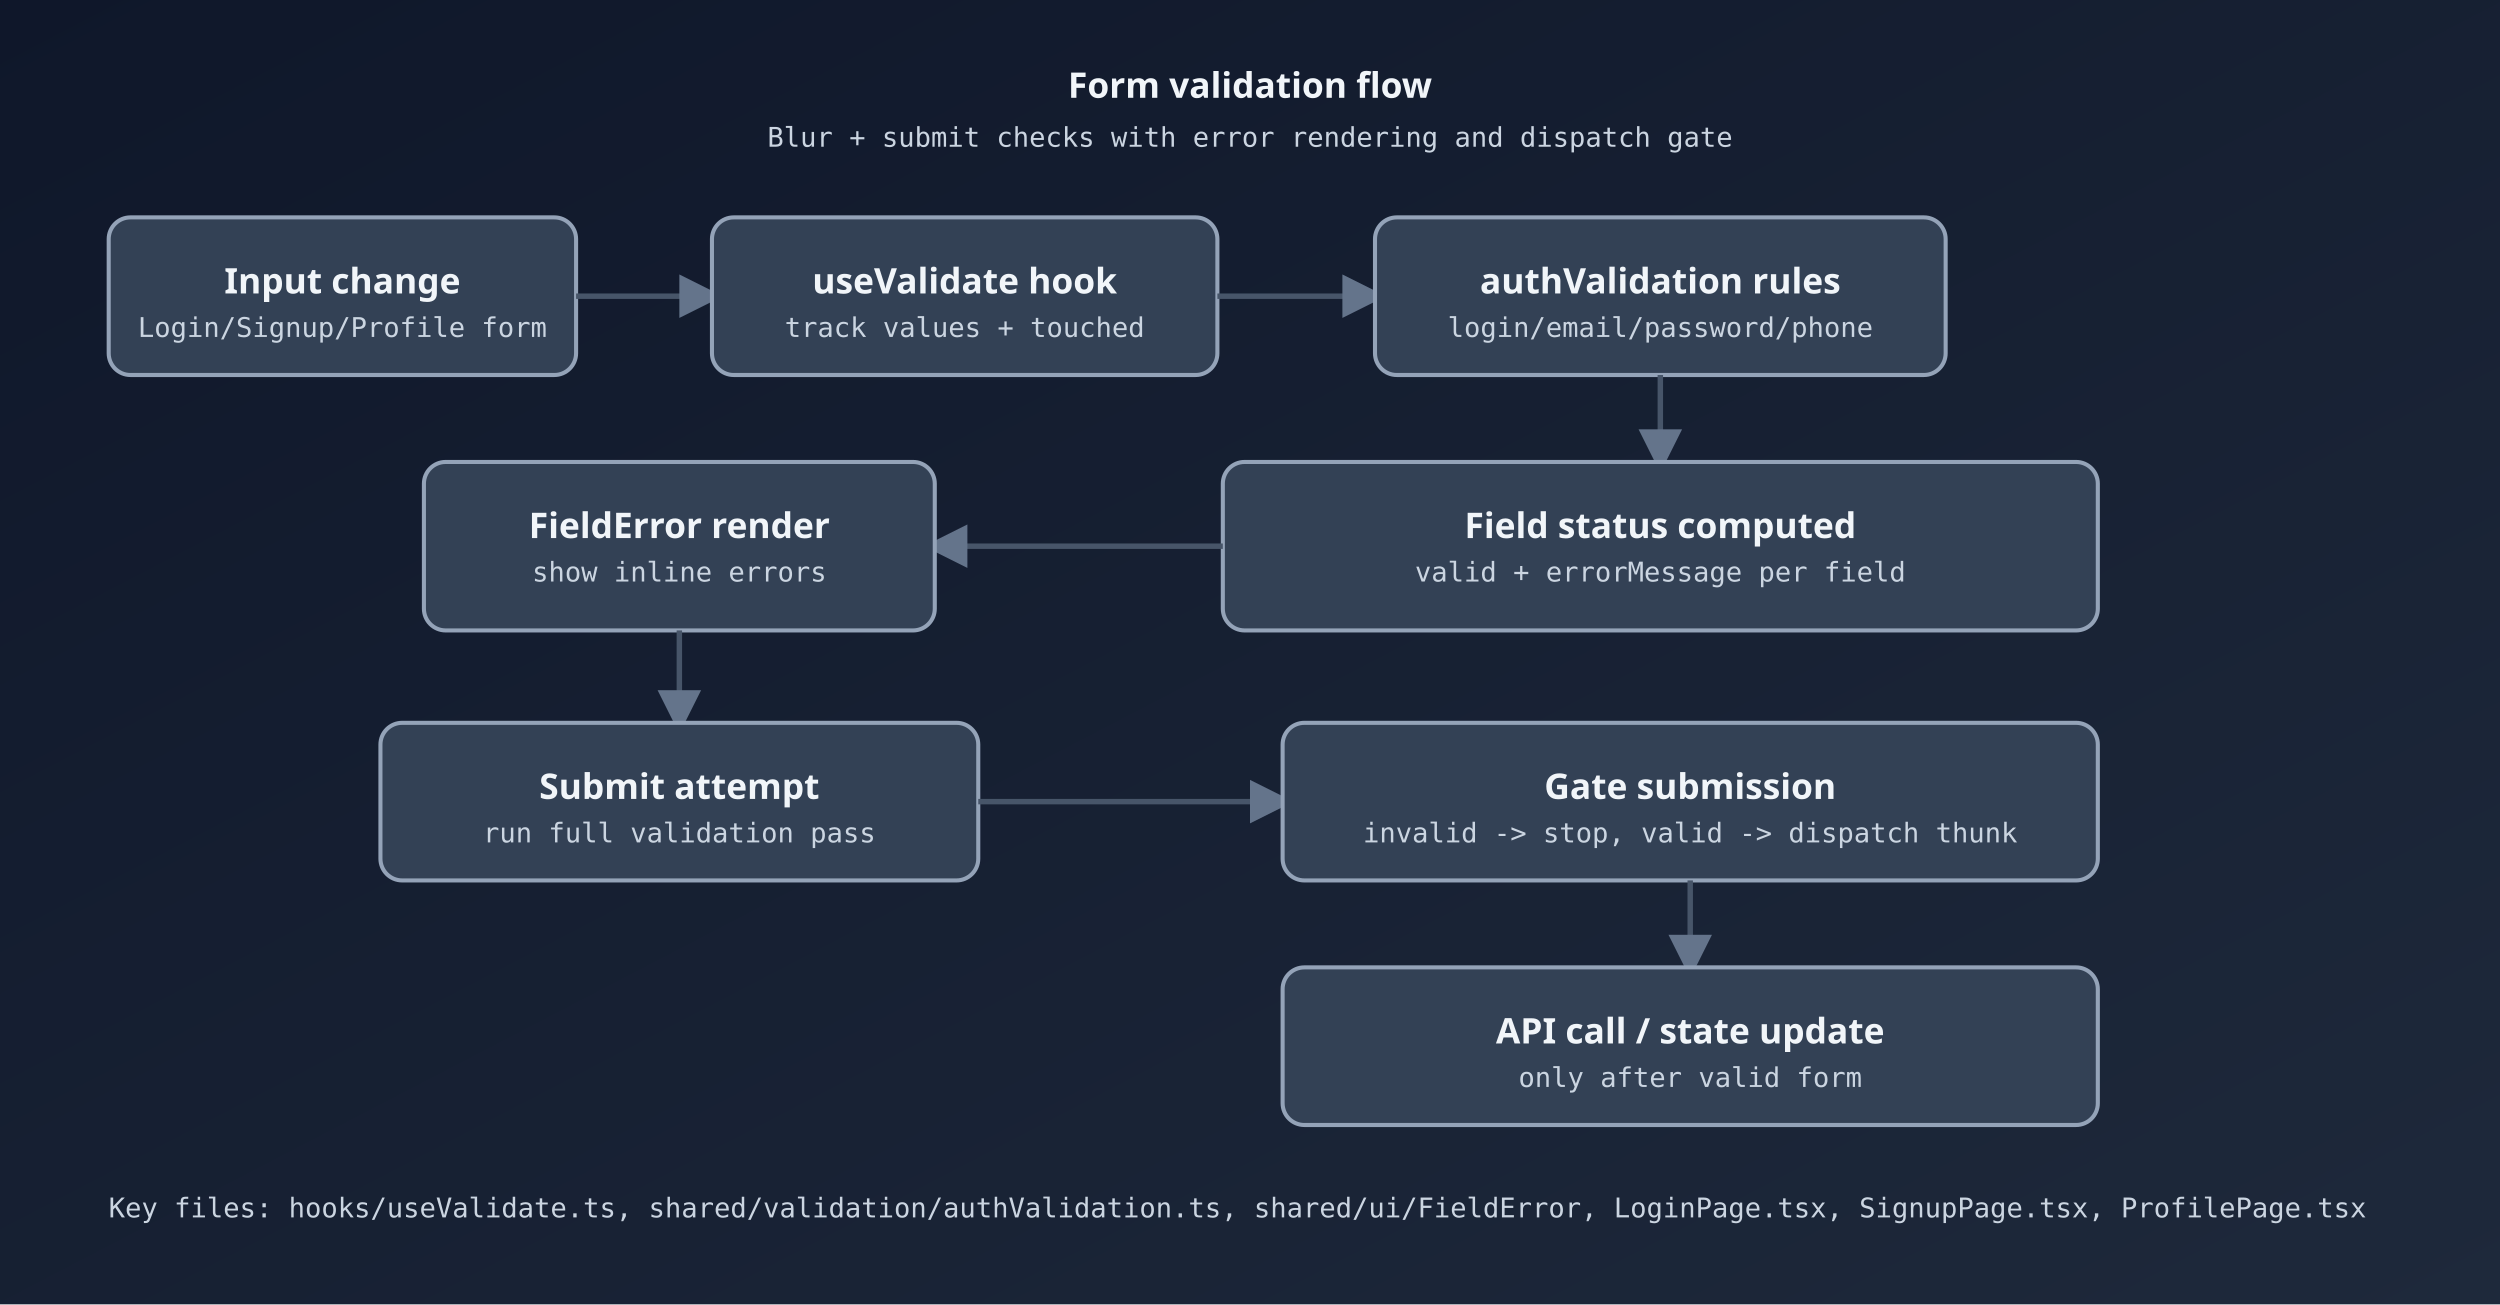
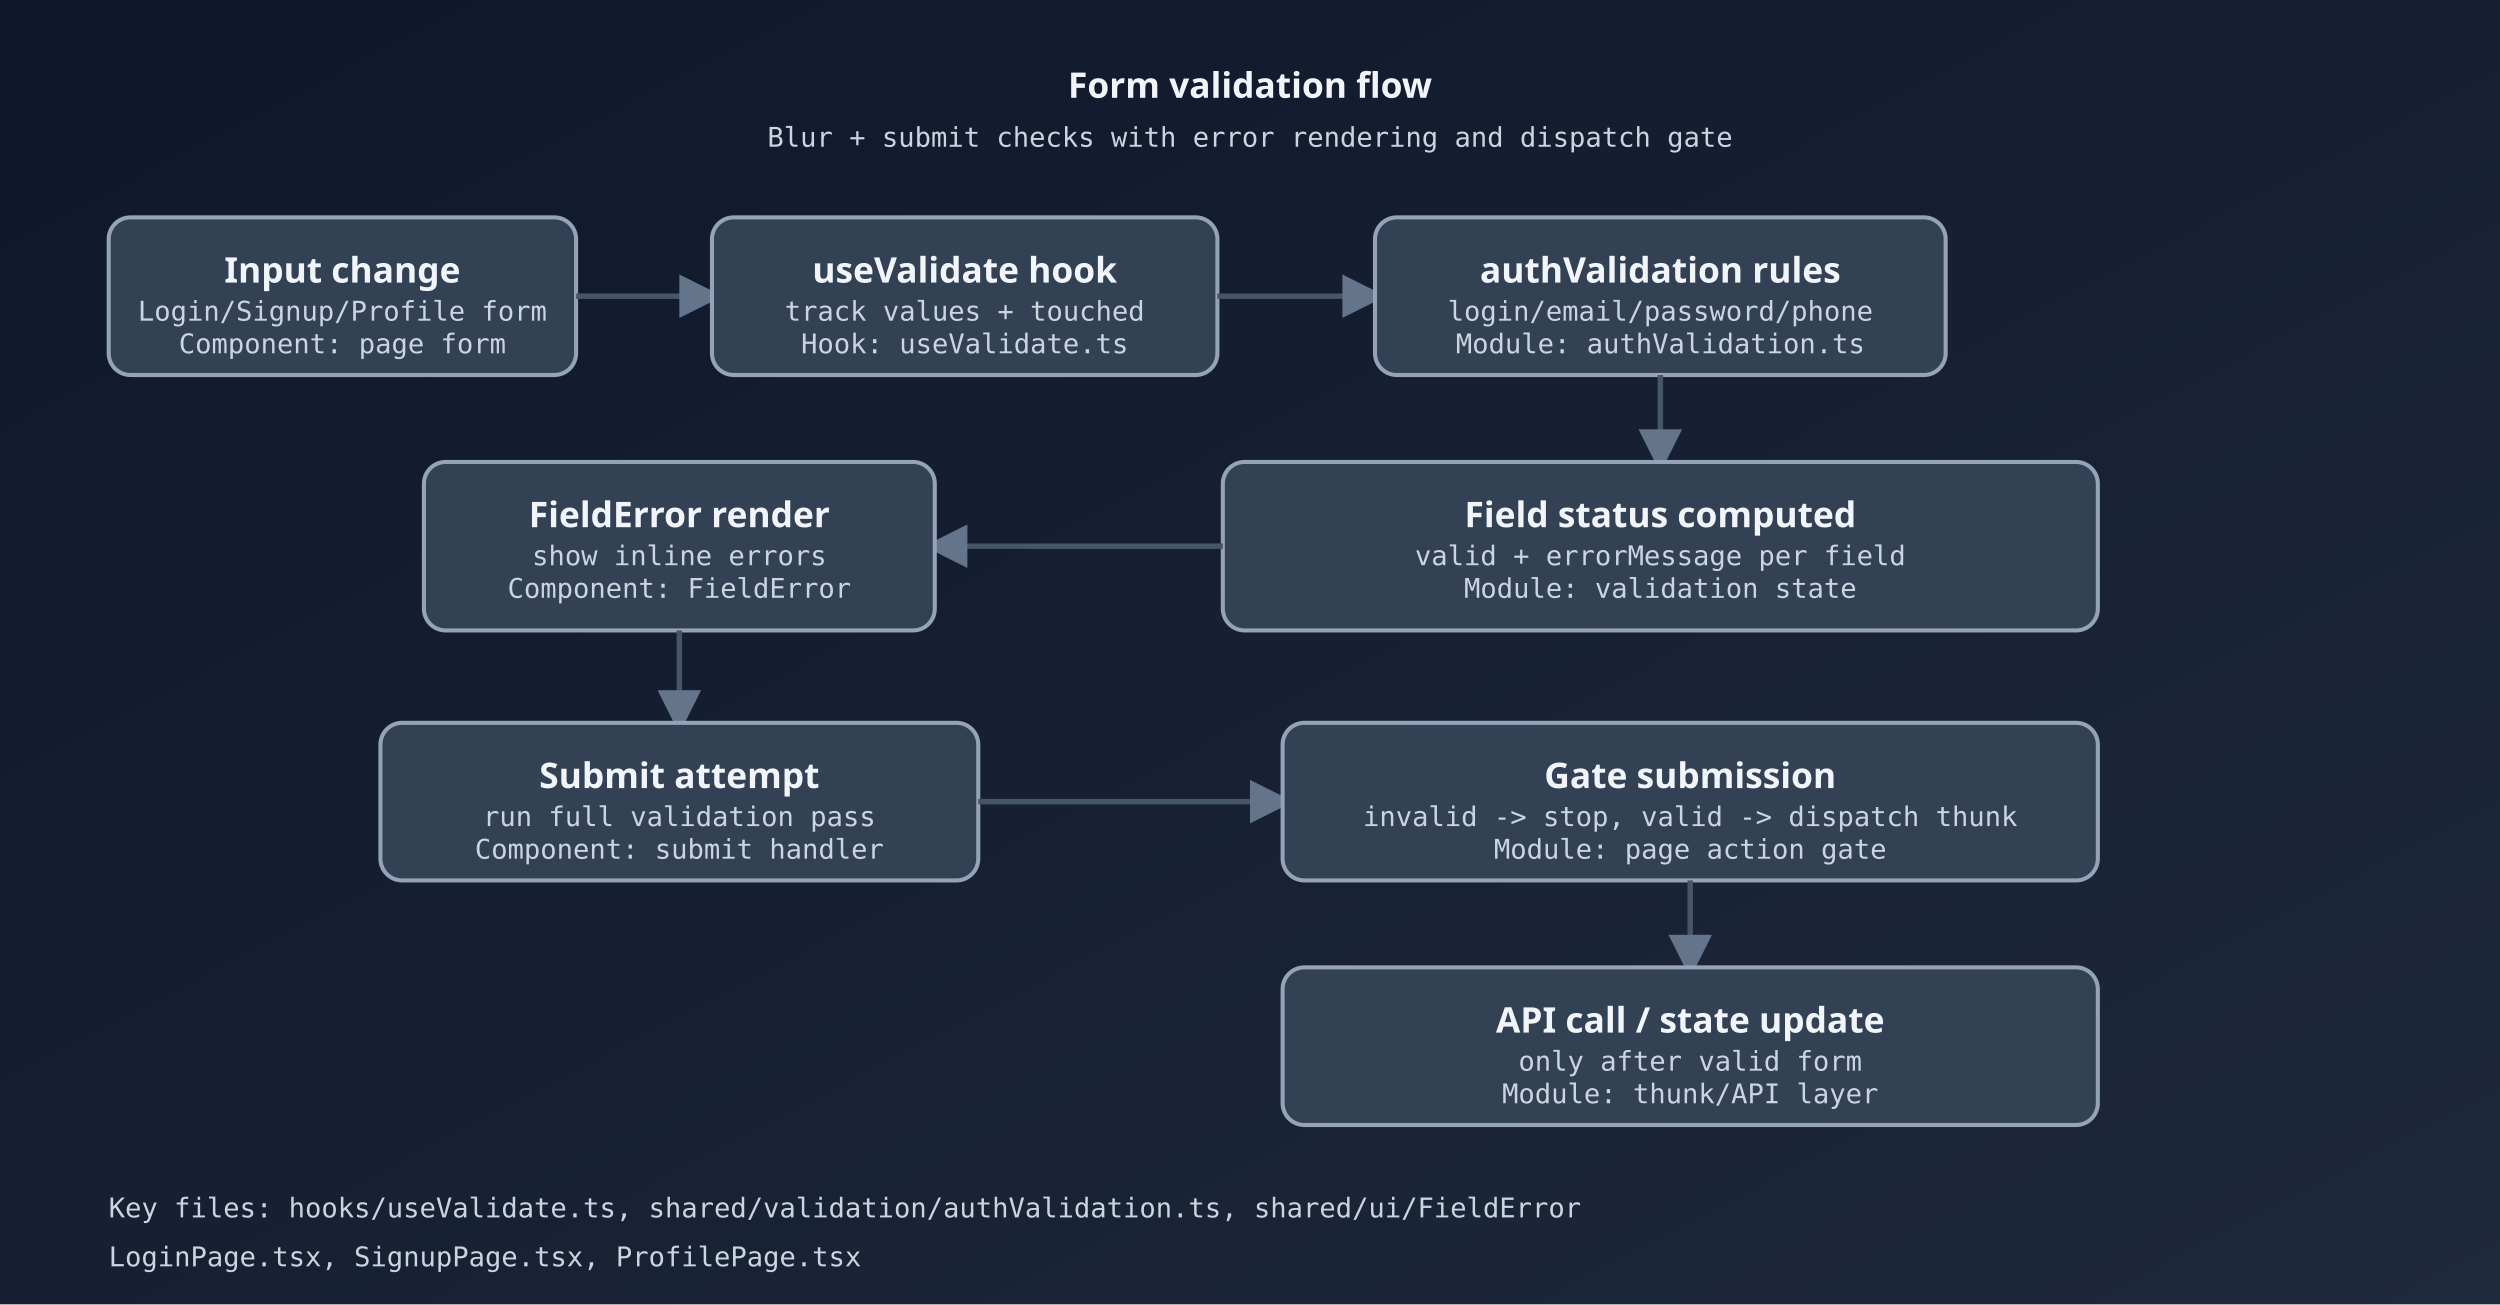
<svg xmlns="http://www.w3.org/2000/svg" viewBox="0 0 920 480" role="img" aria-labelledby="title desc">
  <defs>
    <linearGradient id="bg" x1="0%" y1="0%" x2="100%" y2="100%">
      <stop offset="0%" style="stop-color:#0f172a" />
      <stop offset="100%" style="stop-color:#1e293b" />
    </linearGradient>
    <filter id="glow" x="-50%" y="-50%" width="200%" height="200%">
      <feGaussianBlur stdDeviation="2.5" result="b" />
      <feMerge>
        <feMergeNode in="b" />
        <feMergeNode in="SourceGraphic" />
      </feMerge>
    </filter>
    <style>
      .box { fill:#334155; stroke:#94a3b8; stroke-width:1.5; rx:8; animation: glow 8s ease-in-out infinite; }
      .lbl { fill:#f1f5f9; font:600 13px system-ui, sans-serif; }
      .sub { fill:#cbd5e1; font:10px ui-monospace, monospace; }
      .arr { stroke:#475569; stroke-width:2; fill:none; marker-end:url(#m); animation: line 8s ease-in-out infinite; }
      @keyframes glow { 0%,1.5%{stroke:#38bdf8;stroke-width:2.5;fill:#1e3a5f;filter:url(#glow)} 3%,100%{stroke:#94a3b8;stroke-width:1.5;fill:#334155;filter:none} }
      @keyframes line { 0%,1.5%{stroke:#38bdf8;stroke-width:2.5} 3%,100%{stroke:#475569;stroke-width:2} }
      #b1,#l1{animation-delay:0s} #b2,#l2{animation-delay:1s} #b3,#l3{animation-delay:2s} #b4,#l4{animation-delay:3s}
      #b5,#l5{animation-delay:4s} #b6,#l6{animation-delay:5s} #b7,#l7{animation-delay:6s} #b8{animation-delay:7s}
    </style>
    <marker id="m" markerWidth="8" markerHeight="8" refX="6" refY="4" orient="auto">
      <polygon points="0 0, 8 4, 0 8" fill="#64748b" />
    </marker>
  </defs>
  <rect width="100%" height="100%" fill="url(#bg)" />
  <text x="460" y="36" text-anchor="middle" class="lbl" font-size="16">Form validation flow</text>
  <text x="460" y="54" text-anchor="middle" class="sub">Blur + submit checks with error rendering and dispatch gate</text>
  <rect id="b1" x="40" y="80" width="172" height="58" class="box" />
-   <text x="126" y="108" text-anchor="middle" class="lbl">Input change</text>
-   <text x="126" y="124" text-anchor="middle" class="sub">Login/Signup/Profile form</text>
+   <g id="t1" transform="translate(126 0)">
+     <text y="104" text-anchor="middle" class="lbl">Input change</text>
+     <text y="118" text-anchor="middle" class="sub">Login/Signup/Profile form</text>
+     <text y="130" text-anchor="middle" class="sub">Component: page form</text>
+   </g>
  <path id="l1" class="arr" d="M 212 109 L 262 109" />
  <rect id="b2" x="262" y="80" width="186" height="58" class="box" />
-   <text x="355" y="108" text-anchor="middle" class="lbl">useValidate hook</text>
-   <text x="355" y="124" text-anchor="middle" class="sub">track values + touched</text>
+   <g id="t2" transform="translate(355 0)">
+     <text y="104" text-anchor="middle" class="lbl">useValidate hook</text>
+     <text y="118" text-anchor="middle" class="sub">track values + touched</text>
+     <text y="130" text-anchor="middle" class="sub">Hook: useValidate.ts</text>
+   </g>
  <path id="l2" class="arr" d="M 448 109 L 506 109" />
  <rect id="b3" x="506" y="80" width="210" height="58" class="box" />
-   <text x="611" y="108" text-anchor="middle" class="lbl">authValidation rules</text>
-   <text x="611" y="124" text-anchor="middle" class="sub">login/email/password/phone</text>
+   <g id="t3" transform="translate(611 0)">
+     <text y="104" text-anchor="middle" class="lbl">authValidation rules</text>
+     <text y="118" text-anchor="middle" class="sub">login/email/password/phone</text>
+     <text y="130" text-anchor="middle" class="sub">Module: authValidation.ts</text>
+   </g>
  <path id="l3" class="arr" d="M 611 138 L 611 170" />
  <rect id="b4" x="450" y="170" width="322" height="62" class="box" />
-   <text x="611" y="198" text-anchor="middle" class="lbl">Field status computed</text>
-   <text x="611" y="214" text-anchor="middle" class="sub">valid + errorMessage per field</text>
+   <g id="t4" transform="translate(611 0)">
+     <text y="194" text-anchor="middle" class="lbl">Field status computed</text>
+     <text y="208" text-anchor="middle" class="sub">valid + errorMessage per field</text>
+     <text y="220" text-anchor="middle" class="sub">Module: validation state</text>
+   </g>
  <path id="l4" class="arr" d="M 450 201 L 344 201" />
  <rect id="b5" x="156" y="170" width="188" height="62" class="box" />
-   <text x="250" y="198" text-anchor="middle" class="lbl">FieldError render</text>
-   <text x="250" y="214" text-anchor="middle" class="sub">show inline errors</text>
+   <g id="t5" transform="translate(250 0)">
+     <text y="194" text-anchor="middle" class="lbl">FieldError render</text>
+     <text y="208" text-anchor="middle" class="sub">show inline errors</text>
+     <text y="220" text-anchor="middle" class="sub">Component: FieldError</text>
+   </g>
  <path id="l5" class="arr" d="M 250 232 L 250 266" />
  <rect id="b6" x="140" y="266" width="220" height="58" class="box" />
-   <text x="250" y="294" text-anchor="middle" class="lbl">Submit attempt</text>
-   <text x="250" y="310" text-anchor="middle" class="sub">run full validation pass</text>
+   <g id="t6" transform="translate(250 0)">
+     <text y="290" text-anchor="middle" class="lbl">Submit attempt</text>
+     <text y="304" text-anchor="middle" class="sub">run full validation pass</text>
+     <text y="316" text-anchor="middle" class="sub">Component: submit handler</text>
+   </g>
  <path id="l6" class="arr" d="M 360 295 L 472 295" />
  <rect id="b7" x="472" y="266" width="300" height="58" class="box" />
-   <text x="622" y="294" text-anchor="middle" class="lbl">Gate submission</text>
-   <text x="622" y="310" text-anchor="middle" class="sub">invalid -&gt; stop, valid -&gt; dispatch thunk</text>
+   <g id="t7" transform="translate(622 0)">
+     <text y="290" text-anchor="middle" class="lbl">Gate submission</text>
+     <text y="304" text-anchor="middle" class="sub">invalid -&gt; stop, valid -&gt; dispatch thunk</text>
+     <text y="316" text-anchor="middle" class="sub">Module: page action gate</text>
+   </g>
  <path id="l7" class="arr" d="M 622 324 L 622 356" />
  <rect id="b8" x="472" y="356" width="300" height="58" class="box" />
-   <text x="622" y="384" text-anchor="middle" class="lbl">API call / state update</text>
-   <text x="622" y="400" text-anchor="middle" class="sub">only after valid form</text>
-   <text x="40" y="448" class="sub">Key files: hooks/useValidate.ts, shared/validation/authValidation.ts, shared/ui/FieldError, LoginPage.tsx, SignupPage.tsx, ProfilePage.tsx</text>
+   <g id="t8" transform="translate(622 0)">
+     <text y="380" text-anchor="middle" class="lbl">API call / state update</text>
+     <text y="394" text-anchor="middle" class="sub">only after valid form</text>
+     <text y="406" text-anchor="middle" class="sub">Module: thunk/API layer</text>
+   </g>
+   <text x="40" y="448" class="sub">Key files: hooks/useValidate.ts, shared/validation/authValidation.ts, shared/ui/FieldError</text>
+   <text x="40" y="466" class="sub">LoginPage.tsx, SignupPage.tsx, ProfilePage.tsx</text>
</svg>
